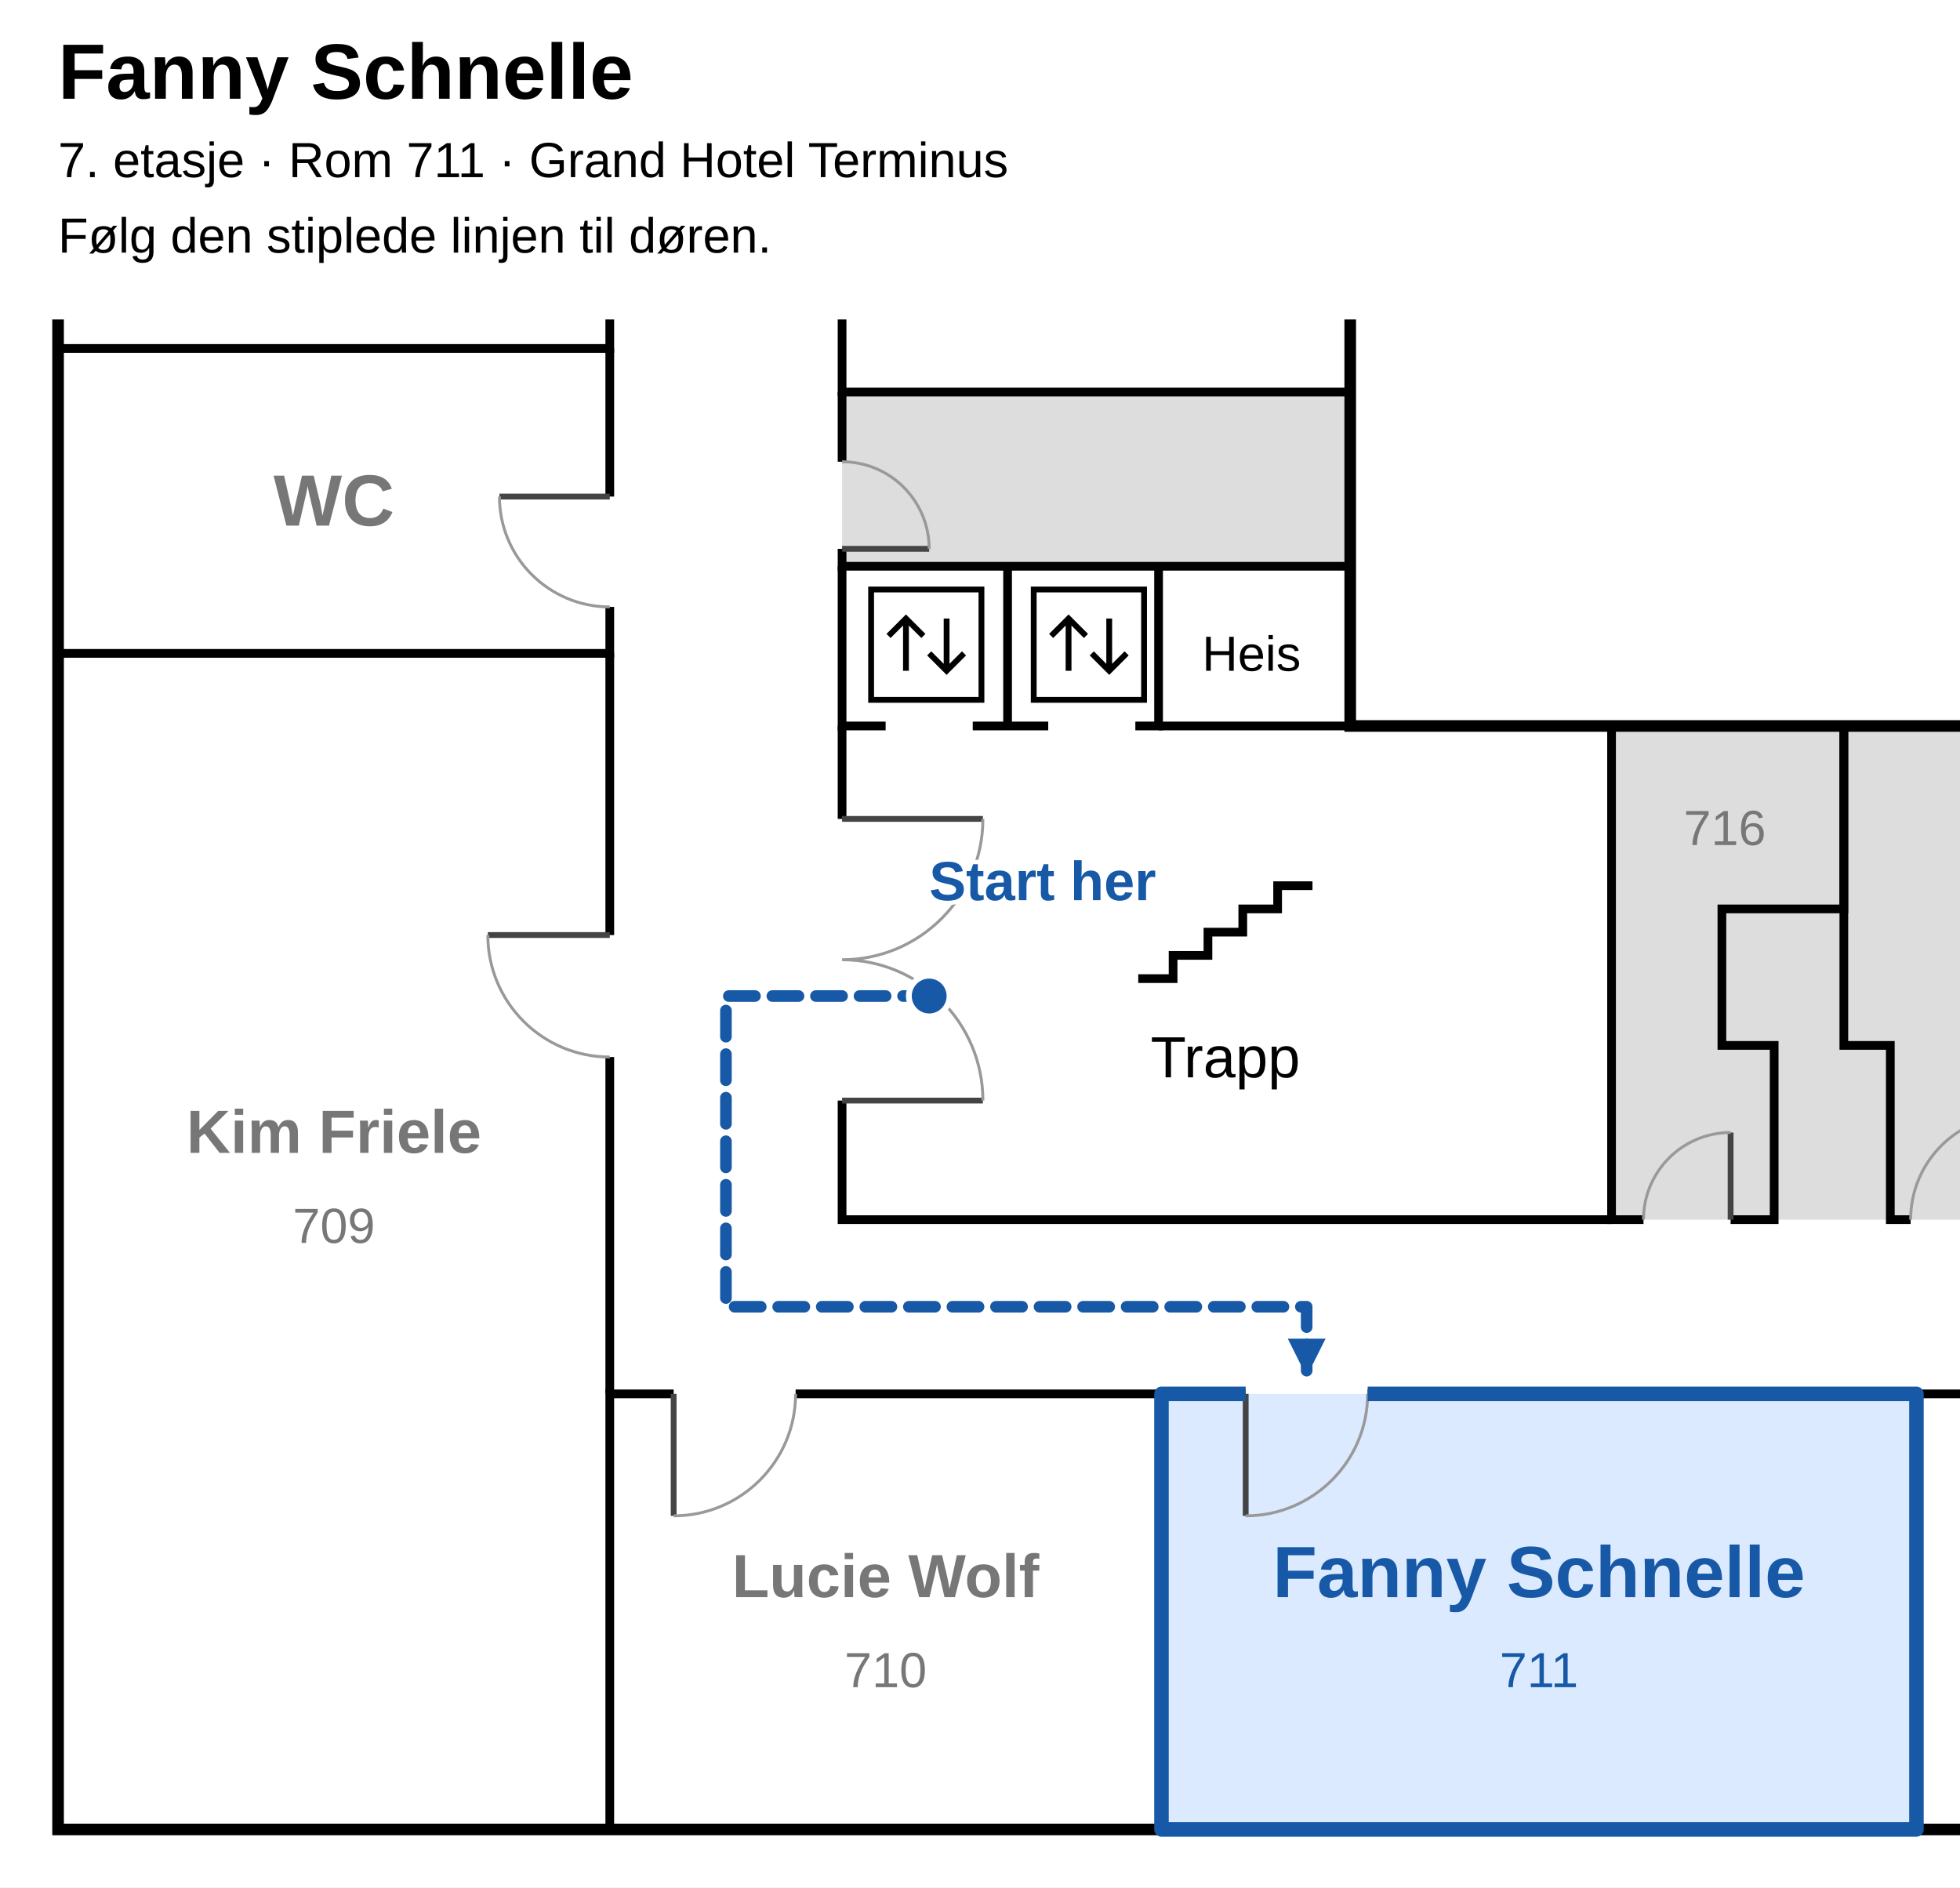
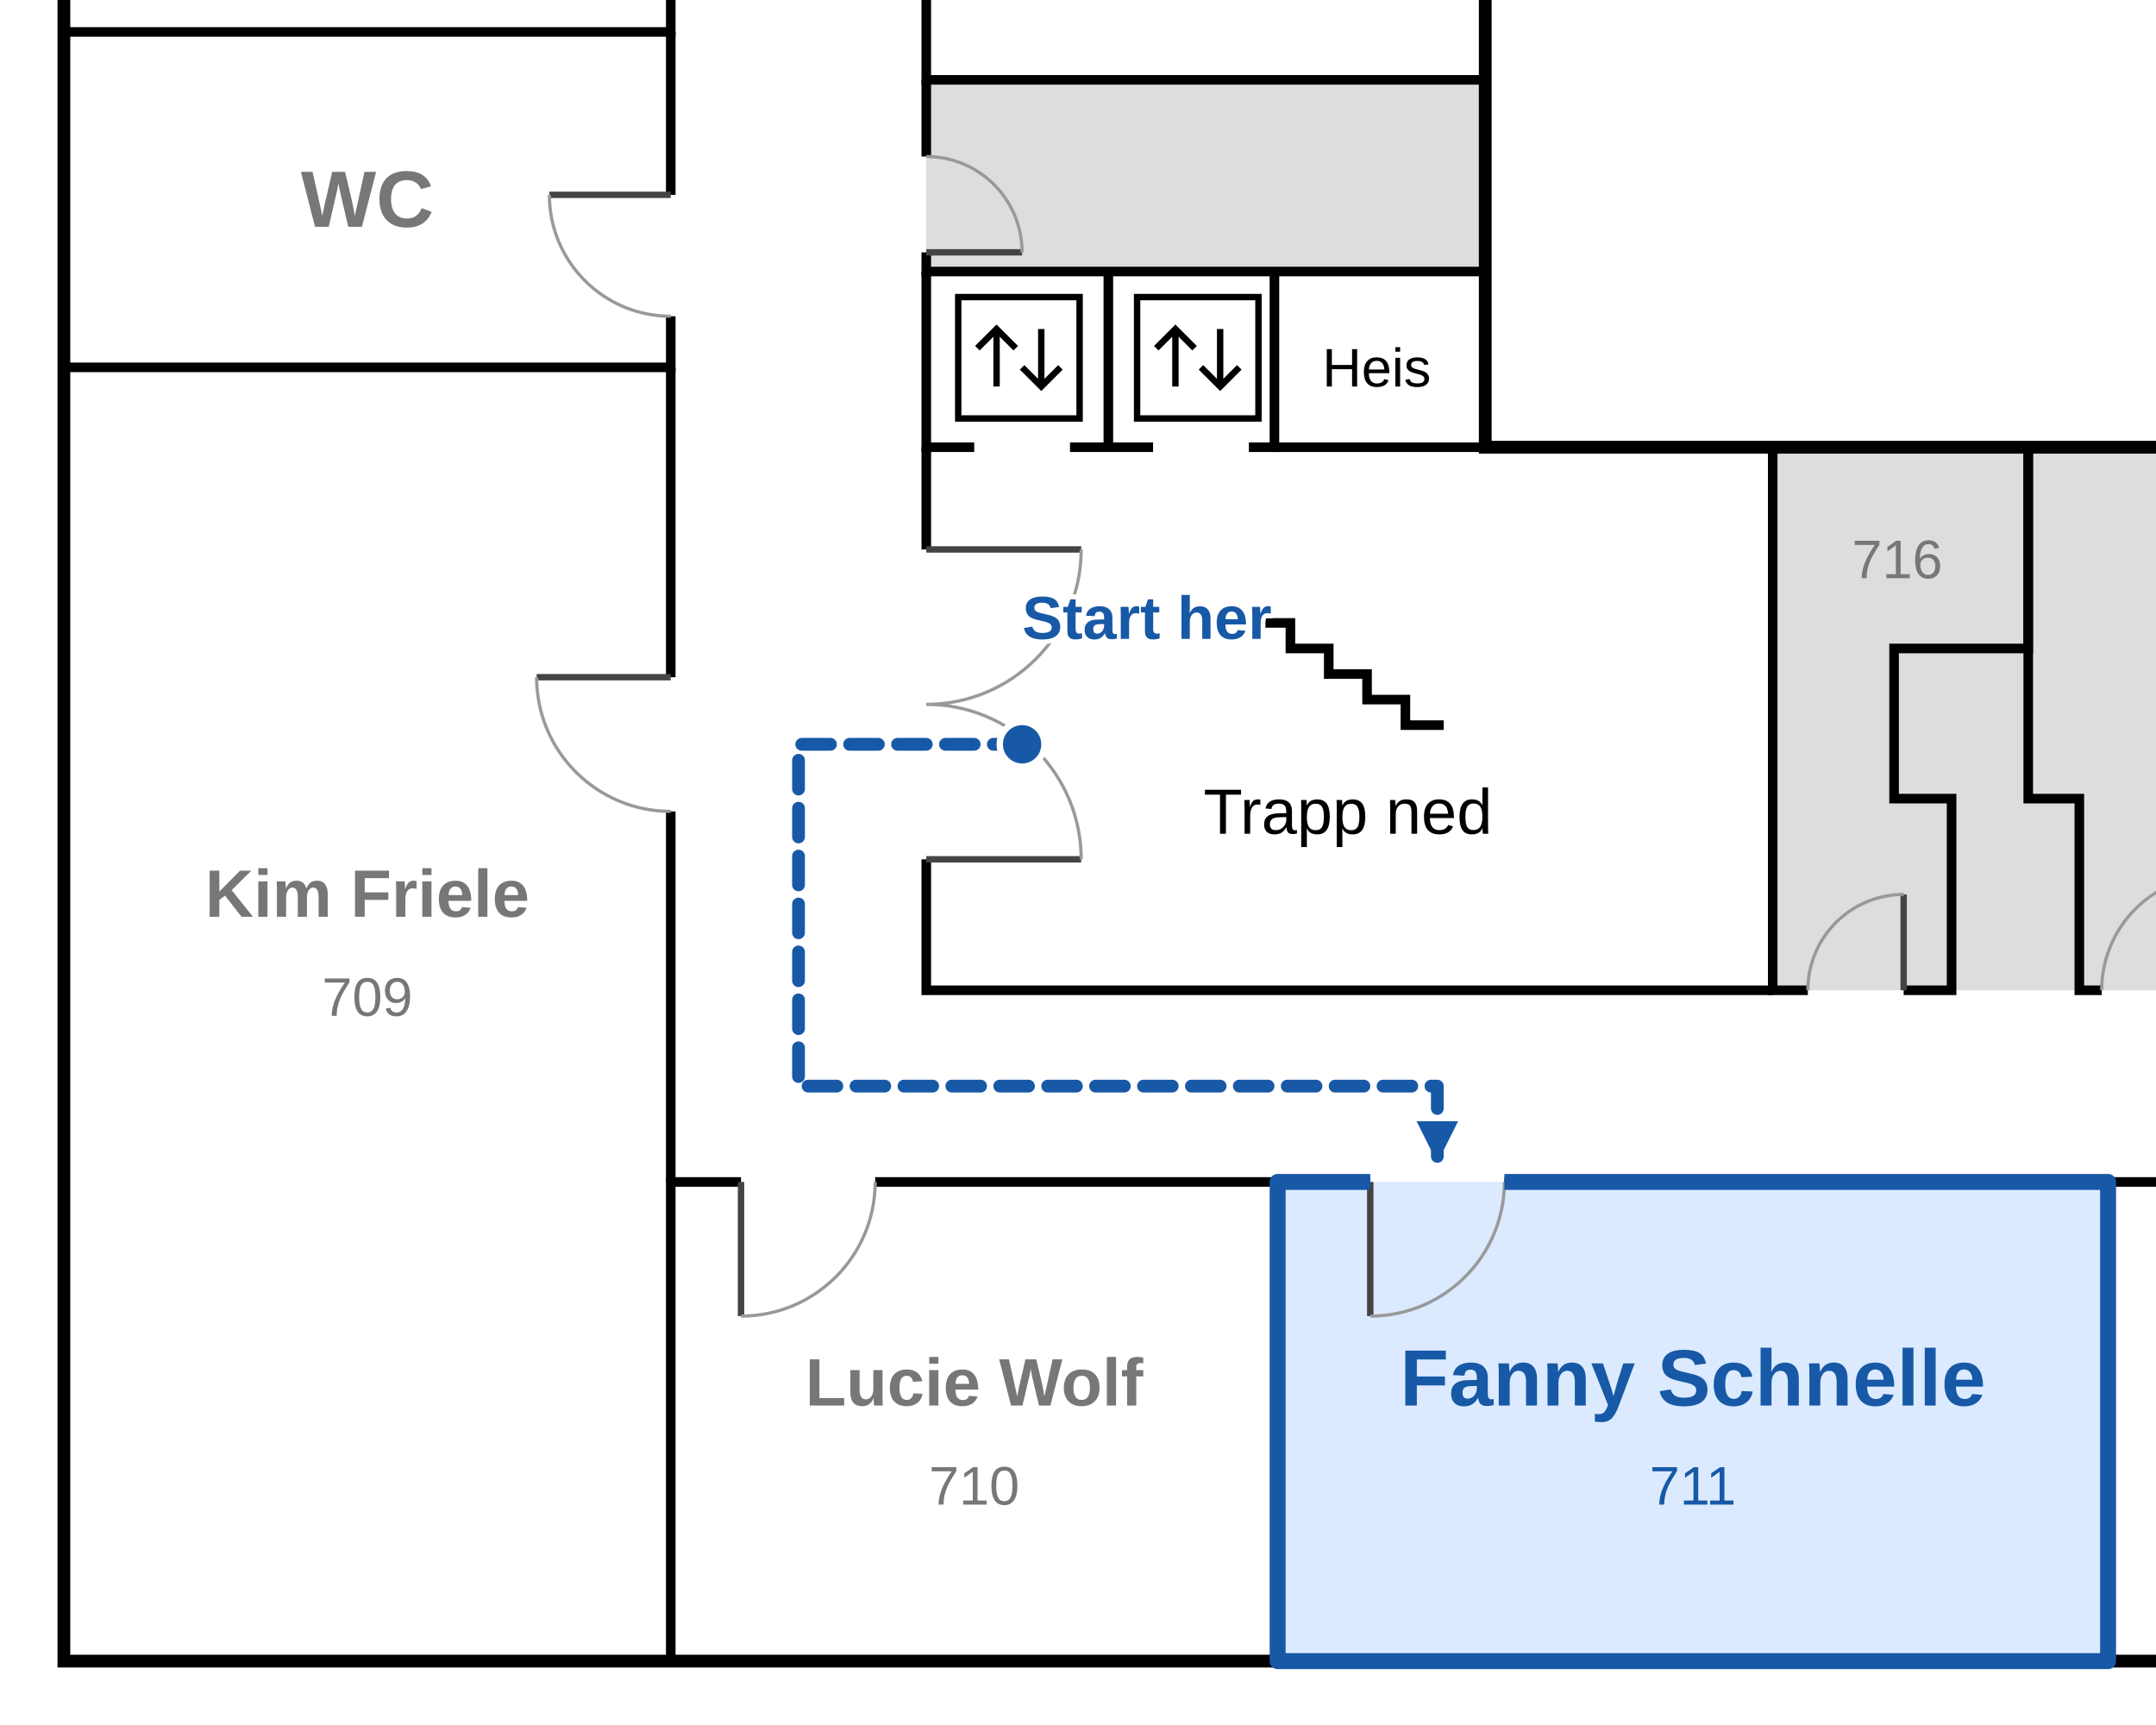
- <svg xmlns="http://www.w3.org/2000/svg" xmlns:xlink="http://www.w3.org/1999/xlink" width="675" height="650" viewBox="0 0 675 650" role="img" aria-labelledby="room-711-map-title room-711-map-description" lang="nb">
+ <svg xmlns="http://www.w3.org/2000/svg" xmlns:xlink="http://www.w3.org/1999/xlink" width="675" height="540" viewBox="0 110 675 540" role="img" aria-labelledby="room-711-map-title room-711-map-description" lang="nb">
  <defs>
    <g id="room-711-stair-symbol" fill="none" stroke="black" stroke-width="3">
-       <path d="M 0,32 H 12 V 24 H 24 V 16 H 36 V 8 H 48 V 0 H 60" />
+       <path d="M 0,0 H 12 V 8 H 24 V 16 H 36 V 24 H 48 V 32 H 60" />
    </g>
    <g id="room-711-lift-symbol" fill="none" stroke="black" stroke-width="2">
      <rect width="38" height="38" />
      <path d="M 12,28 V 10 M 6,16 L 12,10 L 18,16                M 26,10 V 28 M 20,22 L 26,28 L 32,22" />
    </g>
    <clipPath id="room-711-map-crop">
      <rect x="0" y="110" width="675" height="540" />
    </clipPath>
    <marker id="room-711-route-arrow" markerUnits="userSpaceOnUse" markerWidth="13" markerHeight="13" viewBox="0 0 13 13" refX="12" refY="6.5" orient="auto">
      <path d="M 0,0 L 13,6.5 L 0,13 Z" fill="#1759a6" />
    </marker>
  </defs>
-   <rect width="100%" height="100%" fill="white" />
-   <g font-family="Arial, Helvetica, sans-serif" fill="black">
-     <text x="20" y="34" font-size="27" font-weight="bold">Fanny Schnelle</text>
-     <text x="20" y="61" font-size="17">7. etasje · Rom 711 · Grand Hotel Terminus</text>
-     <text x="20" y="87" font-size="17">Følg den stiplede linjen til døren.</text>
-   </g>
+   <rect x="0" y="110" width="675" height="540" fill="white" />
  <g clip-path="url(#room-711-map-crop)">
    <g font-family="Arial, Helvetica, sans-serif" fill="black" transform="translate(-30 -340)">
      <g id="room-711-service-room-fills" fill="#dddddd">
        <rect x="585" y="590" width="160" height="170" />
        <rect x="320" y="475" width="175" height="60" />
      </g>
      <g id="room-711-emergency-stairwell-fills" fill="#eeeeee">
        <rect x="320" y="110" width="175" height="80" />
        <rect x="1000" y="590" width="150" height="170" />
      </g>
      <rect id="room-711-destination-fill" x="430" y="820" width="260" height="150" fill="#dbeafe" />
      <path id="room-711-outer-walls" d="M 50,110 H 495 V 590 H 1150 V 970 H 50 Z" fill="none" stroke="black" stroke-width="4" />
      <g fill="none" stroke="black" stroke-width="3">
        <g id="room-711-room-707" data-room-number="707">
          <path d="M 240,110 V 268 M 240,310 V 460 H 50" />
        </g>
        <g id="room-711-room-706" data-room-number="706">
          <path d="M 495,190 H 320 V 268 M 320,310 V 345 H 495" />
        </g>
        <g id="room-711-room-705" data-room-number="705">
          <path d="M 320,345 V 388 M 320,430 V 475 H 495" />
        </g>
        <g id="room-711-room-710" data-room-number="710">
          <path d="M 240,970 V 820 H 262 M 304,820 H 430 V 970" />
        </g>
        <g id="room-711-room-711" data-room-number="711">
          <path d="M 430,820 H 459 M 501,820 H 690 V 970" />
        </g>
        <g id="room-711-room-712" data-room-number="712">
          <path d="M 690,820 H 810 M 852,820 H 950 V 970" />
        </g>
        <g id="room-711-room-713" data-room-number="713">
          <path d="M 950,820 H 978 M 1020,820 H 1150" />
        </g>
        <g id="room-711-room-714" data-room-number="714">
          <path d="M 745,590 V 760 H 793 M 835,760 H 1000 V 590" />
        </g>
        <g id="room-711-room-716" data-room-number="716">
          <path d="M 585,590 V 760 H 596 M 626,760 H 641 V 700                  H 623 V 653 H 665 V 590" />
        </g>
        <g id="room-711-room-709" data-room-number="709">
          <path d="M 240,565 V 662 M 240,704 V 820" />
        </g>
        <g id="room-711-wc-area">
          <path d="M 240,460 V 511 M 240,549 V 565 H 50" />
        </g>
        <g id="room-711-unlabelled-areas">
          <path d="M 320,475 V 499 M 320,529 V 535 H 495" />
          <path d="M 665,590 V 700 H 681 V 760 H 688 M 724,760 H 745" />
        </g>
        <g id="room-711-main-stairwell">
          <path d="M 429,590 H 585 M 320,590 V 622                  M 320,719 V 760 H 585" />
        </g>
        <g id="room-711-lift-area">
          <path d="M 320,535 V 590 H 335 M 365,590 H 391                  M 421,590 H 429 V 535 M 377,535 V 590" />
        </g>
        <g id="room-711-upper-stairwell">
          <path d="M 320,110 V 145 M 320,179 V 190" />
        </g>
        <g id="room-711-right-stairwell">
          <path d="M 1000,760 H 1079 M 1121,760 H 1150" />
        </g>
      </g>
      <g id="room-711-doors" fill="none">
        <g id="room-711-door-707" transform="translate(240 268) rotate(90)">
          <path d="M 0,0 V 42" stroke="#444444" stroke-width="2" />
          <path d="M 0,42 A 42,42 0 0 0 42,0" stroke="#999999" stroke-width="1" />
        </g>
        <g id="room-711-door-706" transform="translate(320 310) rotate(-90)">
          <path d="M 0,0 V 42" stroke="#444444" stroke-width="2" />
          <path d="M 0,42 A 42,42 0 0 0 42,0" stroke="#999999" stroke-width="1" />
        </g>
        <g id="room-711-door-705" transform="translate(320 430) rotate(-90)">
          <path d="M 0,0 V 42" stroke="#444444" stroke-width="2" />
          <path d="M 0,42 A 42,42 0 0 0 42,0" stroke="#999999" stroke-width="1" />
        </g>
        <g id="room-711-door-709-upper" transform="translate(240 662) rotate(90)">
          <path d="M 0,0 V 42" stroke="#444444" stroke-width="2" />
          <path d="M 0,42 A 42,42 0 0 0 42,0" stroke="#999999" stroke-width="1" />
        </g>
        <g id="room-711-door-wc" transform="translate(240 511) rotate(90)">
          <path d="M 0,0 V 38" stroke="#444444" stroke-width="2" />
          <path d="M 0,38 A 38,38 0 0 0 38,0" stroke="#999999" stroke-width="1" />
        </g>
        <g id="room-711-door-710" transform="translate(262 820) rotate(0)">
          <path d="M 0,0 V 42" stroke="#444444" stroke-width="2" />
          <path d="M 0,42 A 42,42 0 0 0 42,0" stroke="#999999" stroke-width="1" />
        </g>
        <g id="room-711-door-711" transform="translate(459 820) rotate(0)">
          <path d="M 0,0 V 42" stroke="#444444" stroke-width="2" />
          <path d="M 0,42 A 42,42 0 0 0 42,0" stroke="#999999" stroke-width="1" />
        </g>
        <g id="room-711-door-712" transform="translate(810 820) rotate(0)">
          <path d="M 0,0 V 42" stroke="#444444" stroke-width="2" />
          <path d="M 0,42 A 42,42 0 0 0 42,0" stroke="#999999" stroke-width="1" />
        </g>
        <g id="room-711-door-713" transform="translate(978 820) rotate(0)">
          <path d="M 0,0 V 42" stroke="#444444" stroke-width="2" />
          <path d="M 0,42 A 42,42 0 0 0 42,0" stroke="#999999" stroke-width="1" />
        </g>
        <g id="room-711-door-714-left" transform="translate(835 760) rotate(180)">
          <path d="M 0,0 V 42" stroke="#444444" stroke-width="2" />
          <path d="M 0,42 A 42,42 0 0 0 42,0" stroke="#999999" stroke-width="1" />
        </g>
        <g id="room-711-door-716" transform="translate(626 760) rotate(180)">
          <path d="M 0,0 V 30" stroke="#444444" stroke-width="2" />
          <path d="M 0,30 A 30,30 0 0 0 30,0" stroke="#999999" stroke-width="1" />
        </g>
        <g id="room-711-door-service-by-714" transform="translate(724 760) rotate(180)">
          <path d="M 0,0 V 36" stroke="#444444" stroke-width="2" />
          <path d="M 0,36 A 36,36 0 0 0 36,0" stroke="#999999" stroke-width="1" />
        </g>
        <g id="room-711-door-service-by-705" transform="translate(320 529) rotate(-90)">
          <path d="M 0,0 V 30" stroke="#444444" stroke-width="2" />
          <path d="M 0,30 A 30,30 0 0 0 30,0" stroke="#999999" stroke-width="1" />
        </g>
        <g id="room-711-door-upper-emergency" transform="translate(320 179) rotate(-90)">
          <path d="M 0,0 V 34" stroke="#444444" stroke-width="2" />
          <path d="M 0,34 A 34,34 0 0 0 34,0" stroke="#999999" stroke-width="1" />
        </g>
        <g id="room-711-door-right-emergency" transform="translate(1121 760) rotate(180)">
          <path d="M 0,0 V 42" stroke="#444444" stroke-width="2" />
          <path d="M 0,42 A 42,42 0 0 0 42,0" stroke="#999999" stroke-width="1" />
        </g>
        <g id="room-711-main-stairwell-double-door">
          <path d="M 320,622 H 368.5 M 320,719 H 368.5" stroke="#444444" stroke-width="2" />
          <path d="M 368.5,622 A 48.5,48.5 0 0 1 320,670.5 M 368.5,719 A 48.5,48.5 0 0 0 320,670.5" stroke="#999999" stroke-width="1" />
        </g>
      </g>
      <path id="room-711-destination-outline" d="M 459,820 H 430 V 970 H 690 V 820 H 501" fill="none" stroke="#1759a6" stroke-width="5" stroke-linejoin="round" />
      <g id="room-711-room-labels" font-size="21" text-anchor="middle" fill="#777777">
        <g id="room-711-label-707">
          <text x="145" y="266" font-weight="bold">
            <tspan x="145" dy="0">Torborg</tspan>
            <tspan x="145" dy="27">Nedraas</tspan>
          </text>
          <text x="145" y="324" font-size="17">707</text>
        </g>
        <g id="room-711-label-706">
          <text x="408" y="247" font-weight="bold">
            <tspan x="408" dy="0">Marie</tspan>
            <tspan x="408" dy="27">Monsen</tspan>
          </text>
          <text x="408" y="305" font-size="17">706</text>
        </g>
        <g id="room-711-label-705">
          <text x="408" y="385" font-weight="bold">
            <tspan x="408" dy="0">Amalie</tspan>
            <tspan x="408" dy="27">Hansen</tspan>
          </text>
          <text x="408" y="443" font-size="17">705</text>
        </g>
        <g id="room-711-label-709">
          <text x="145" y="737" font-weight="bold">
            <tspan x="145" dy="0">Kim Friele</tspan>
          </text>
          <text x="145" y="768" font-size="17">709</text>
        </g>
        <g id="room-711-label-710">
          <text x="335" y="890" font-weight="bold">
            <tspan x="335" dy="0">Lucie Wolf</tspan>
          </text>
          <text x="335" y="921" font-size="17">710</text>
        </g>
        <g id="room-711-label-711" fill="#1759a6" font-size="25">
          <text x="560" y="890" font-weight="bold">
            <tspan x="560" dy="0">Fanny Schnelle</tspan>
          </text>
          <text x="560" y="921" font-size="17">711</text>
        </g>
        <g id="room-711-label-712">
          <text x="820" y="890" font-weight="bold">
            <tspan x="820" dy="0">Amalie Skram</tspan>
          </text>
          <text x="820" y="921" font-size="17">712</text>
        </g>
        <g id="room-711-label-713">
          <text x="1050" y="890" font-weight="bold">
            <tspan x="1050" dy="0">Anne Gullestad</tspan>
          </text>
          <text x="1050" y="921" font-size="17">713</text>
        </g>
        <g id="room-711-label-714">
          <text x="873" y="671" font-weight="bold">
            <tspan x="873" dy="0">Valborg Platou</tspan>
          </text>
          <text x="873" y="702" font-size="17">714</text>
        </g>
        <text id="room-711-label-716" x="624" y="631" font-size="17" fill="#777777">716</text>
        <text id="room-711-label-wc" x="145" y="521" font-size="25" font-weight="bold">WC</text>
      </g>
      <g id="room-711-stairs-and-lifts" font-size="20" text-anchor="middle">
        <g id="room-711-upper-emergency-exit" opacity="0.55">
          <use xlink:href="#room-711-stair-symbol" x="379" y="121" />
          <text x="408" y="179" font-size="17">Nødutgang</text>
        </g>
        <use xlink:href="#room-711-lift-symbol" x="330" y="543" />
        <use xlink:href="#room-711-lift-symbol" x="386" y="543" />
        <text x="461" y="571" font-size="17">Heis</text>
        <use xlink:href="#room-711-stair-symbol" x="422" y="645" />
-         <text x="452" y="711">Trapp</text>
+         <text x="452" y="711">Trapp ned</text>
        <g id="room-711-right-emergency-exit" opacity="0.55">
          <use xlink:href="#room-711-stair-symbol" x="1045" y="625" />
          <text x="1075" y="698" font-size="17">Nødutgang</text>
        </g>
      </g>
      <g id="room-711-route" fill="none" stroke-linejoin="round" stroke-linecap="round">
        <path d="M 350,683 H 280 V 790 H 480 V 813" stroke="white" stroke-width="8" />
        <path d="M 350,683 H 280 V 790 H 480 V 813" stroke="#1759a6" stroke-width="4" stroke-dasharray="9 6" marker-end="url(#room-711-route-arrow)" />
        <circle cx="350" cy="683" r="7" fill="#1759a6" stroke="white" stroke-width="2" />
        <text x="350" y="650" font-size="19" font-weight="bold" fill="#1759a6" stroke="white" stroke-width="3" paint-order="stroke fill">Start her</text>
      </g>
    </g>
  </g>
</svg>
